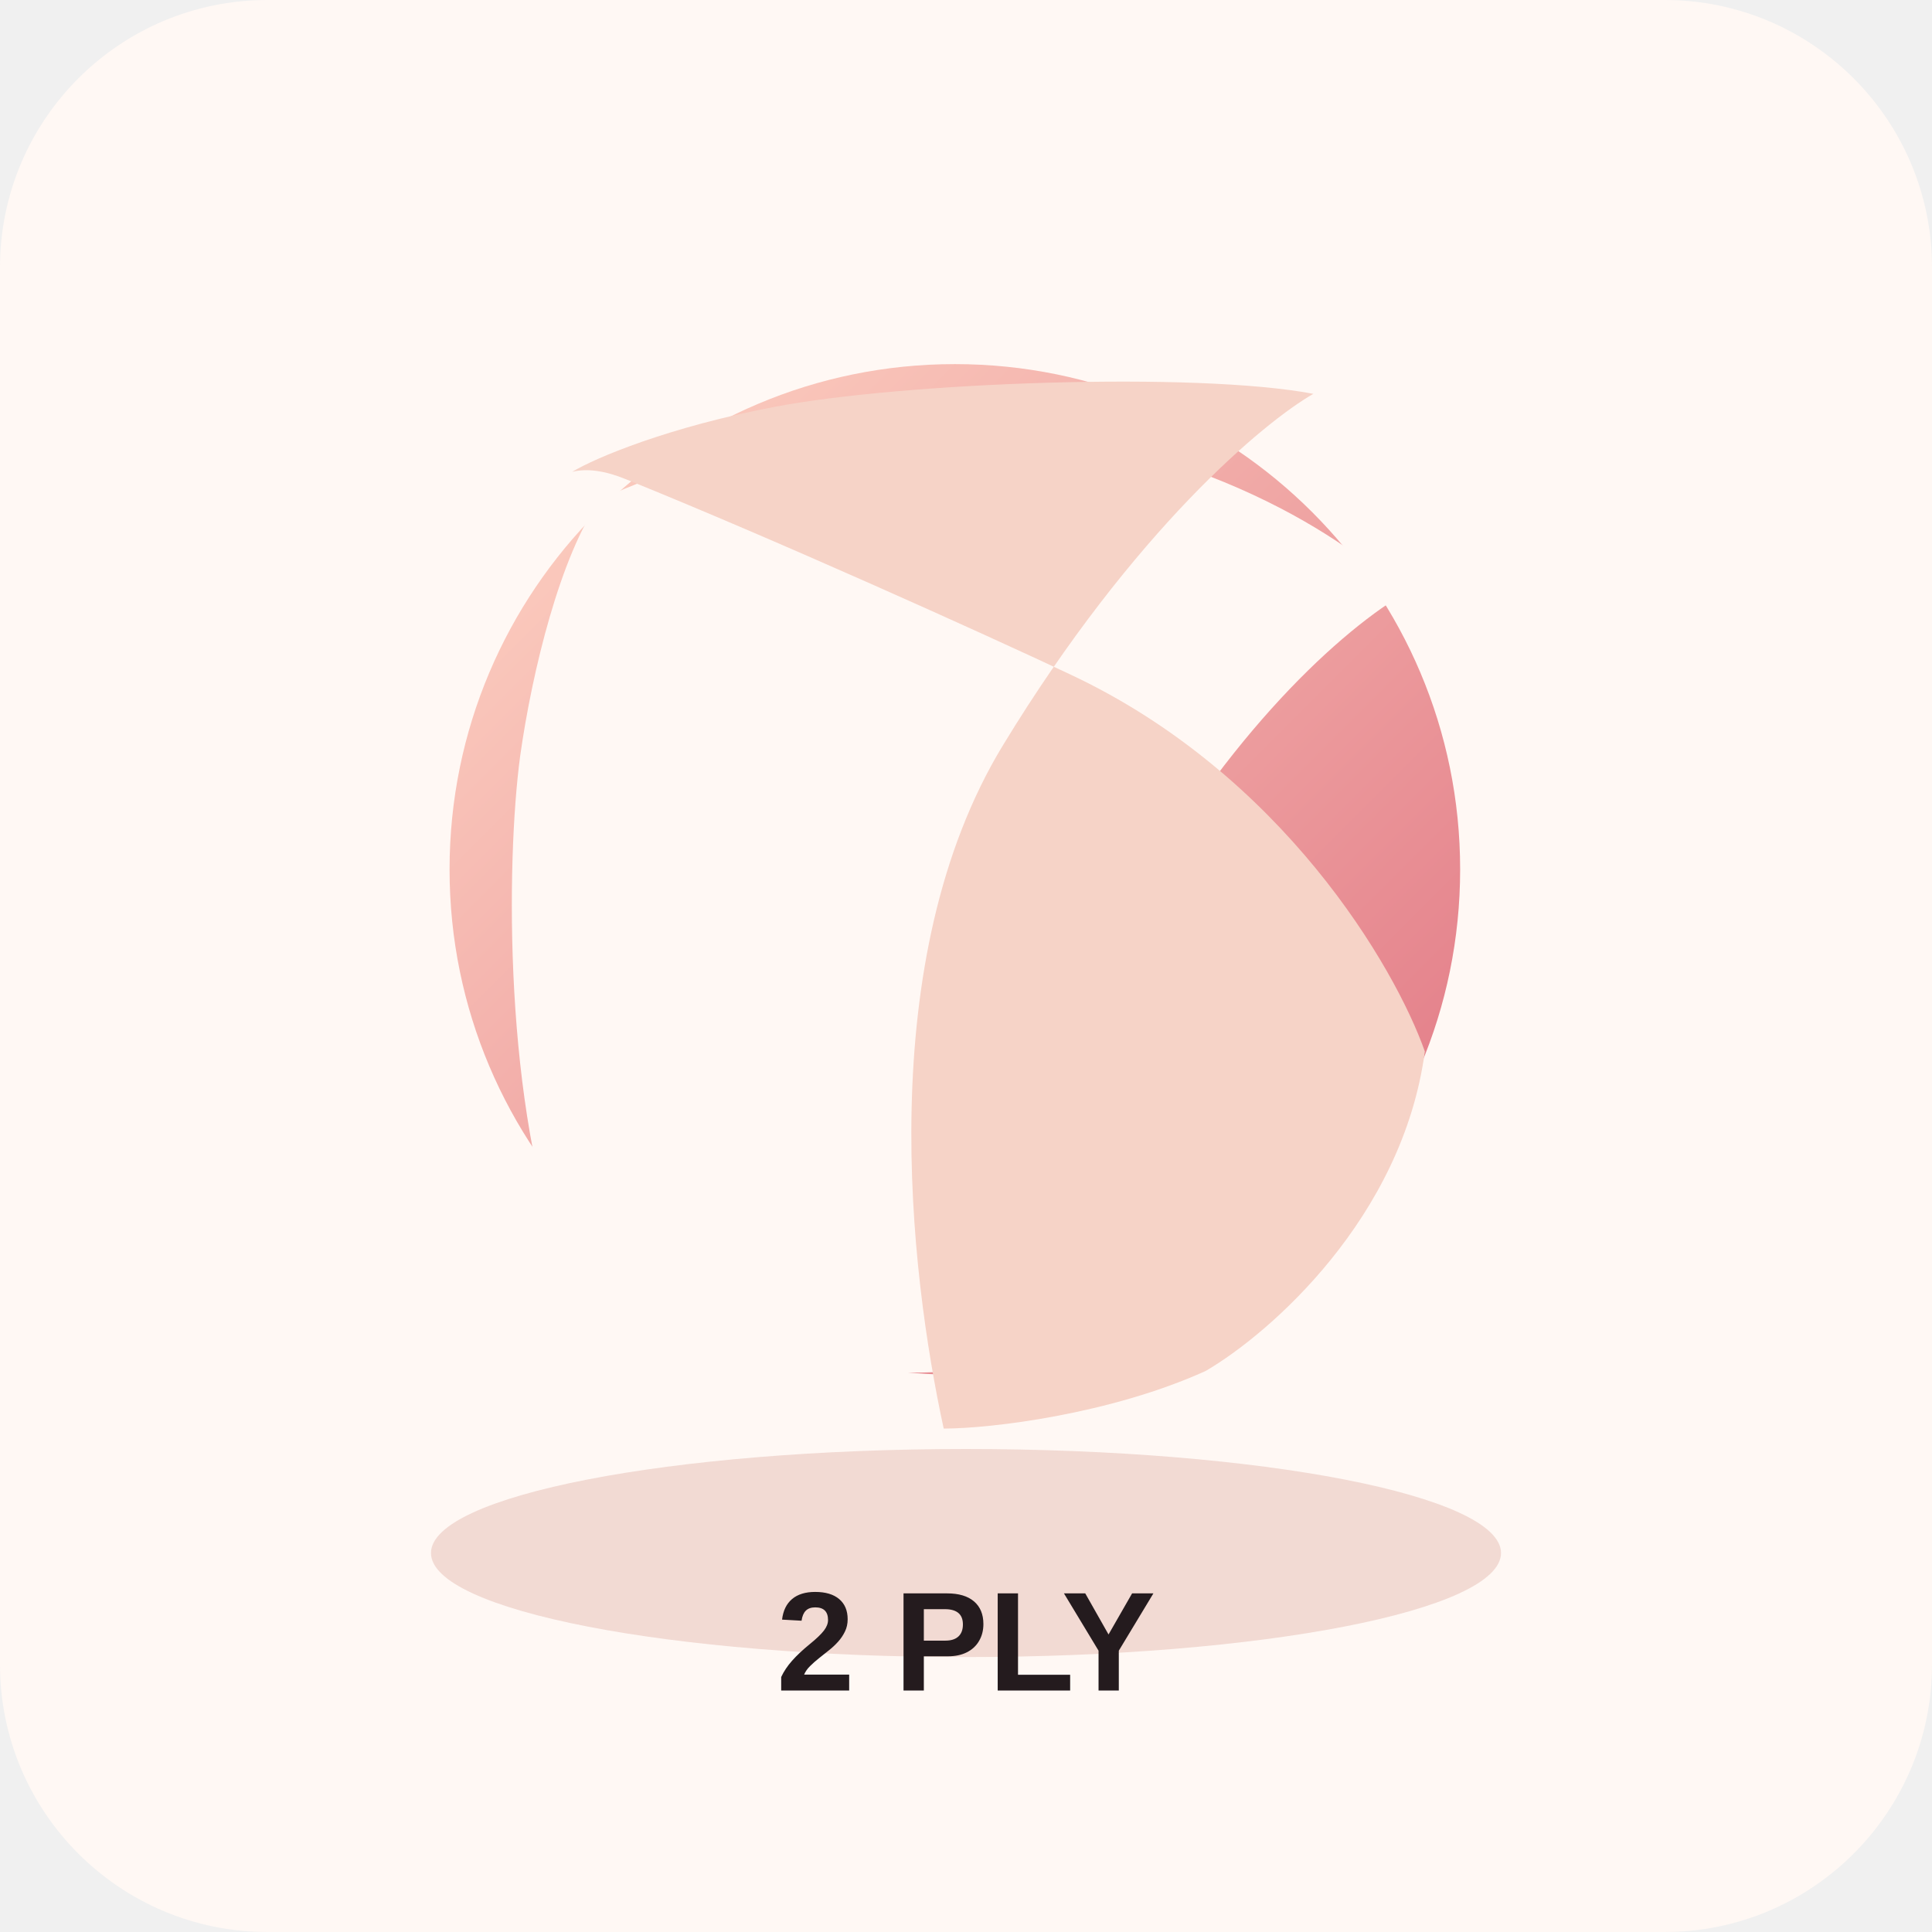
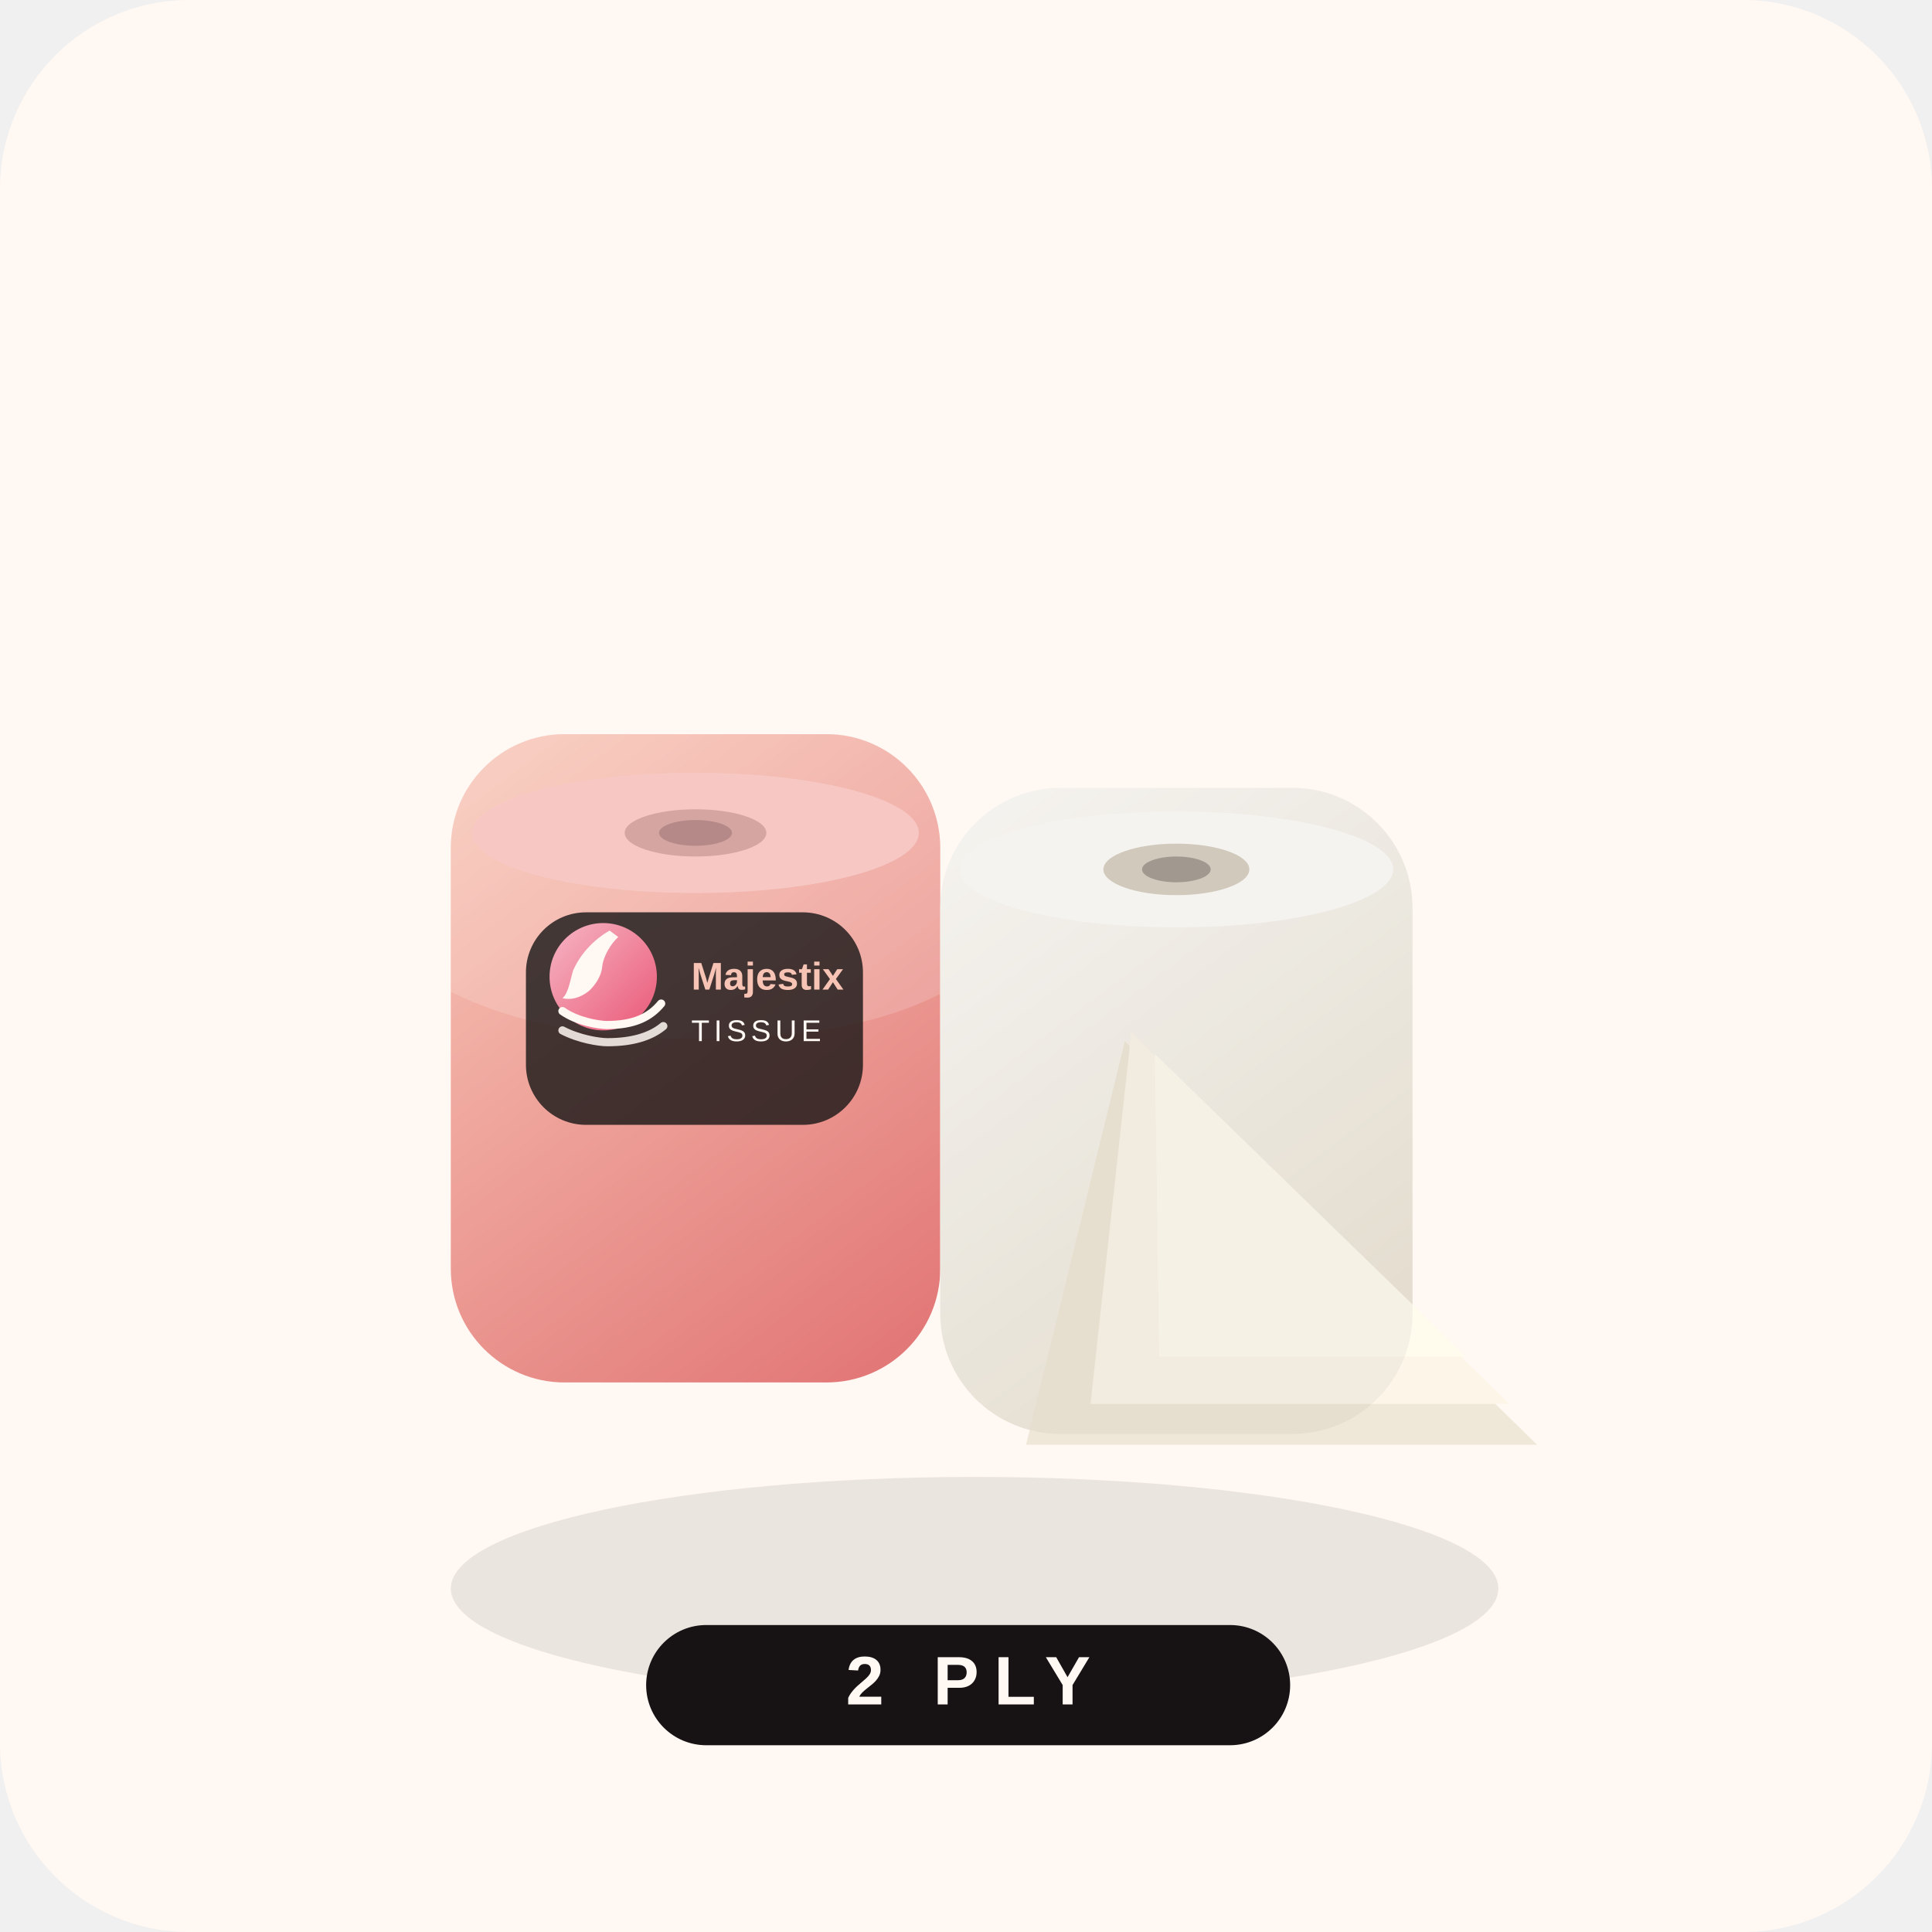
- <svg xmlns="http://www.w3.org/2000/svg" width="520" height="520" viewBox="0 0 520 520" fill="none">
-   <rect width="520" height="520" rx="72" fill="#FFF8F4" />
-   <ellipse cx="260" cy="418" rx="144" ry="28" fill="#CF8B7F" fill-opacity="0.28" />
-   <circle cx="257" cy="234" r="136" fill="url(#paint0_linear_22_11)" />
-   <circle cx="257" cy="234" r="56" fill="#FFF8F4" />
-   <circle cx="257" cy="234" r="20" fill="#E28E85" />
-   <path d="M161.5 134.5C195.1 118.5 241.833 113.5 261 114.5C322.2 117.7 364.167 145.833 377.5 160C358.5 171.5 327.7 200.7 301.5 249.5C275.3 298.3 273.833 347.5 277.5 366C219.5 378.4 173 354.5 152 340.5C135.6 298.1 136.167 232.167 140 203.5C143.2 180.7 150.833 149.5 161.5 134.5Z" fill="#FFF8F4" />
-   <path d="M168.5 129C208.1 145 264.333 170.333 288 181.5C345.2 208.3 375.5 260.333 383.5 283C377.5 327.8 341.667 359 324.5 369C298.9 380.6 266.833 384.5 254 384.5C244.833 342.333 234.8 258.3 270 200.5C305.2 142.7 340.333 113.5 353.5 106C321.9 100 243.667 102.833 208.5 109.5C180.1 114.9 160.333 123.167 154 127C158 126 162.9 126.7 168.5 129Z" fill="#F6D3C7" />
-   <text x="260" y="455" text-anchor="middle" fill="#241B1E" font-family="Manrope, Arial, sans-serif" font-size="38" font-weight="700">2 PLY</text>
+ <svg xmlns="http://www.w3.org/2000/svg" width="900" height="900" viewBox="0 0 900 900" fill="none">
+   <rect width="900" height="900" rx="88" fill="#FFF8F3" />
+   <ellipse cx="454" cy="740" rx="244" ry="52" fill="#000000" fill-opacity="0.08" />
+   <g>
+     <path d="M210 395C210 365.729 233.729 342 263 342H385C414.271 342 438 365.729 438 395V591C438 620.271 414.271 644 385 644H263C233.729 644 210 620.271 210 591V395Z" fill="url(#wrapBody2)" />
+     <ellipse cx="324" cy="388" rx="104" ry="28" fill="#F5BEB8" />
+     <ellipse cx="324" cy="388" rx="33" ry="11" fill="#CD9490" />
+     <ellipse cx="324" cy="388" rx="17" ry="6" fill="#A67372" />
+     <path d="M210 395C210 365.729 233.729 342 263 342H385C414.271 342 438 365.729 438 395V463C410.667 477 372.667 484 324 484C277.333 484 239.333 476.667 210 462V395Z" fill="#FFFFFF" fill-opacity="0.16" />
+     <g transform="translate(245 425)">
+       <rect x="0" y="0" width="157" height="99" rx="28" fill="#111111" fill-opacity="0.78" />
+       <circle cx="36" cy="30" r="25" fill="url(#logoCircle2)" />
+       <path d="M22 27C26.8 16.2 35.6 10.333 39 8.5L43 11.5C39.667 14.5 36 20.367 35.5 25.5C35 30.633 31.2 34.933 29.5 36.5C25.1 40.1 20.6 40.9 17 40C19.933 37.6 20.8 30.6 22 27Z" fill="#FFF8F3" />
+       <path d="M17 46C23.8 50.8 33.5 52.4 37.5 52.5C50.567 52.5 57.733 48.8 63 42.5" stroke="#FFF8F3" stroke-width="3.8" stroke-linecap="round" />
+       <path d="M17 55C24.6 59 34.167 60.533 38 60.5C49.6 60.5 58.167 57.867 64 53" stroke="#FFF8F3" stroke-width="3.8" stroke-linecap="round" opacity="0.85" />
+       <text x="77" y="36" fill="#F7C3B4" font-family="Manrope, Arial, sans-serif" font-size="18" font-weight="700">Majestix</text>
+       <text x="77" y="60" fill="#FFF8F3" font-family="Manrope, Arial, sans-serif" font-size="14" font-weight="500" letter-spacing="2">TISSUE</text>
+     </g>
+   </g>
+   <g>
+     <path d="M438 423C438 392.072 463.072 367 494 367H602C632.928 367 658 392.072 658 423V612C658 642.928 632.928 668 602 668H494C463.072 668 438 642.928 438 612V423Z" fill="url(#paperBody2)" />
+     <ellipse cx="548" cy="405" rx="101" ry="27" fill="#FFFDF9" />
+     <ellipse cx="548" cy="405" rx="34" ry="12" fill="#D9D1C4" />
+     <ellipse cx="548" cy="405" rx="16" ry="6" fill="#A89F95" />
+     <path d="M524 485L716 673H478L524 485Z" fill="#EFE8D8" />
+     <path d="M527 481L703 654H508L527 481Z" fill="#FCF5E8" />
+     <path d="M538 491L683 632H540L538 491Z" fill="#FFFCEE" />
+     <path d="M438 423C438 392.072 463.072 367 494 367H602C632.928 367 658 392.072 658 423V612C658 642.928 632.928 668 602 668H494C463.072 668 438 642.928 438 612V520C470 537.333 507.667 546 551 546C593 546 628.667 537.333 658 520V612C658 642.928 632.928 668 602 668H494C463.072 668 438 642.928 438 612V423Z" fill="#000000" fill-opacity="0.04" />
+   </g>
+   <rect x="301" y="757" width="300" height="56" rx="28" fill="#171214" />
+   <text x="451" y="794" text-anchor="middle" fill="#FFF8F3" font-family="Manrope, Arial, sans-serif" font-size="32" font-weight="700" letter-spacing="7">2 PLY</text>
  <defs>
-     <linearGradient id="paint0_linear_22_11" x1="121" y1="98" x2="393" y2="370" gradientUnits="userSpaceOnUse">
-       <stop stop-color="#FFD7C6" />
-       <stop offset="1" stop-color="#DF7180" />
+     <linearGradient id="wrapBody2" x1="220" y1="350" x2="436" y2="640" gradientUnits="userSpaceOnUse">
+       <stop stop-color="#F8C6B7" />
+       <stop offset="1" stop-color="#E17474" />
+     </linearGradient>
+     <linearGradient id="logoCircle2" x1="11" y1="5" x2="61" y2="54" gradientUnits="userSpaceOnUse">
+       <stop stop-color="#F6B5C4" />
+       <stop offset="1" stop-color="#EA5A78" />
+     </linearGradient>
+     <linearGradient id="paperBody2" x1="445" y1="379" x2="659" y2="664" gradientUnits="userSpaceOnUse">
+       <stop stop-color="#FFFDF9" />
+       <stop offset="1" stop-color="#EAE2D3" />
    </linearGradient>
  </defs>
</svg>
